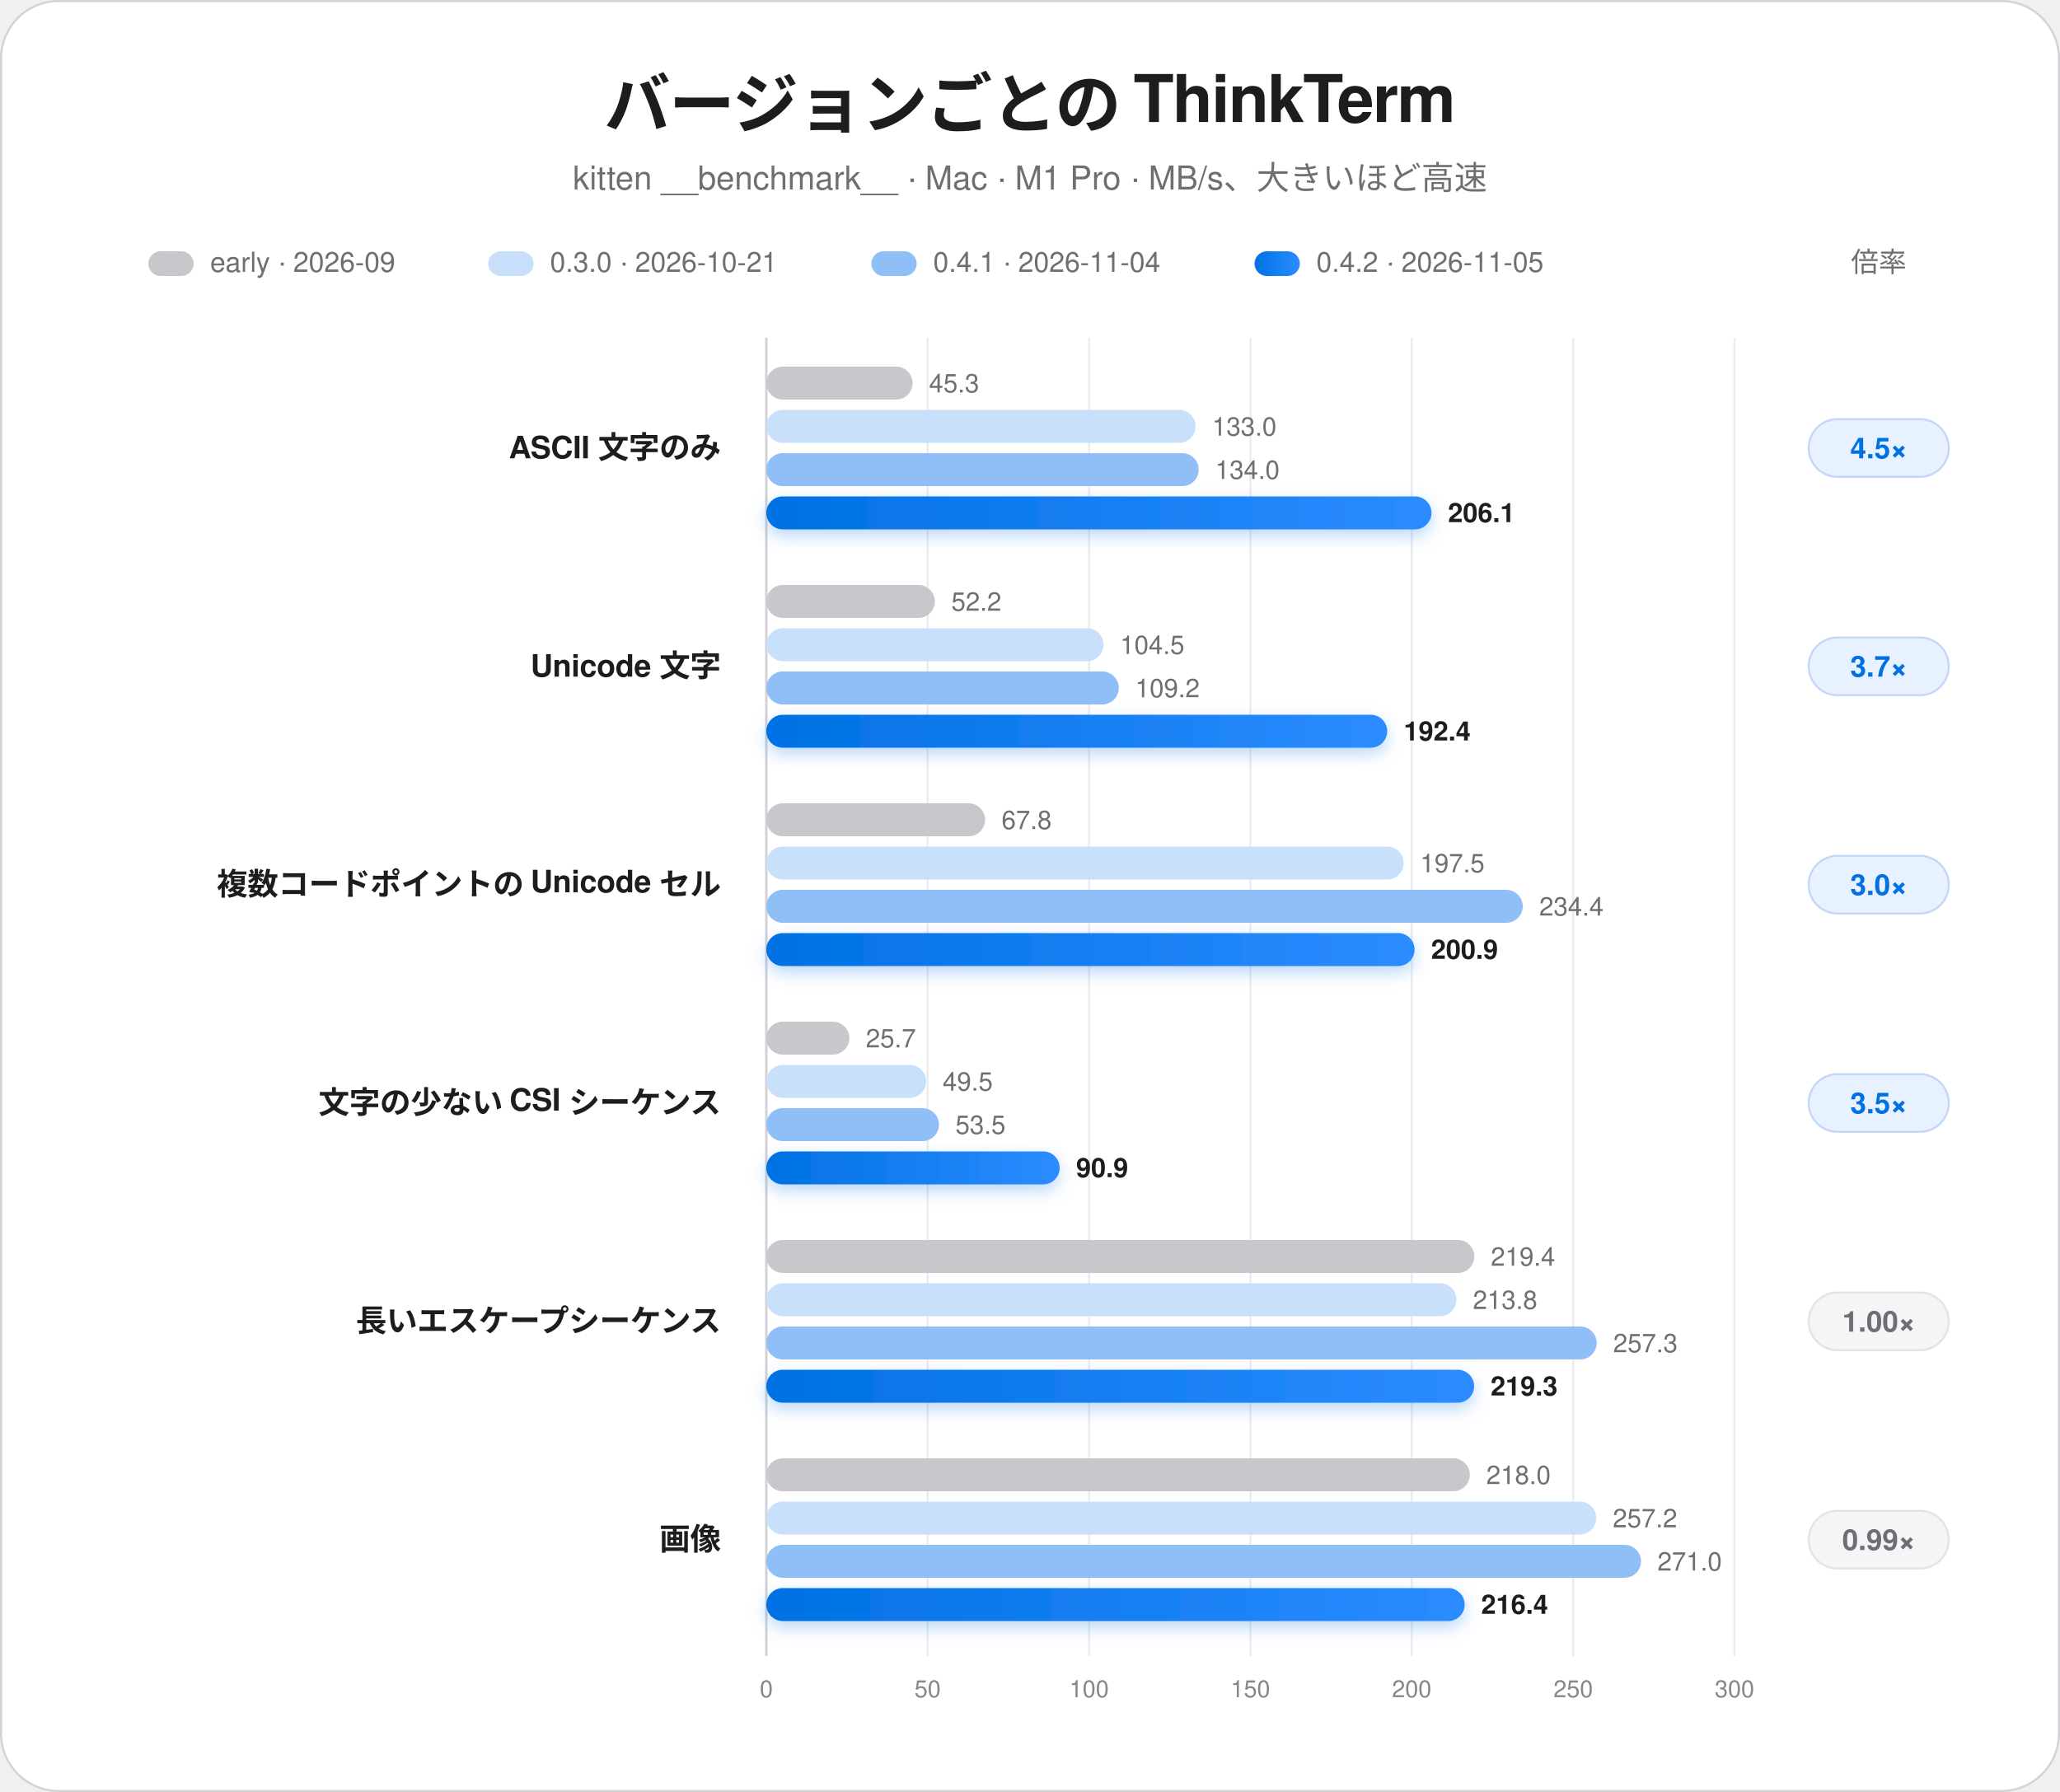
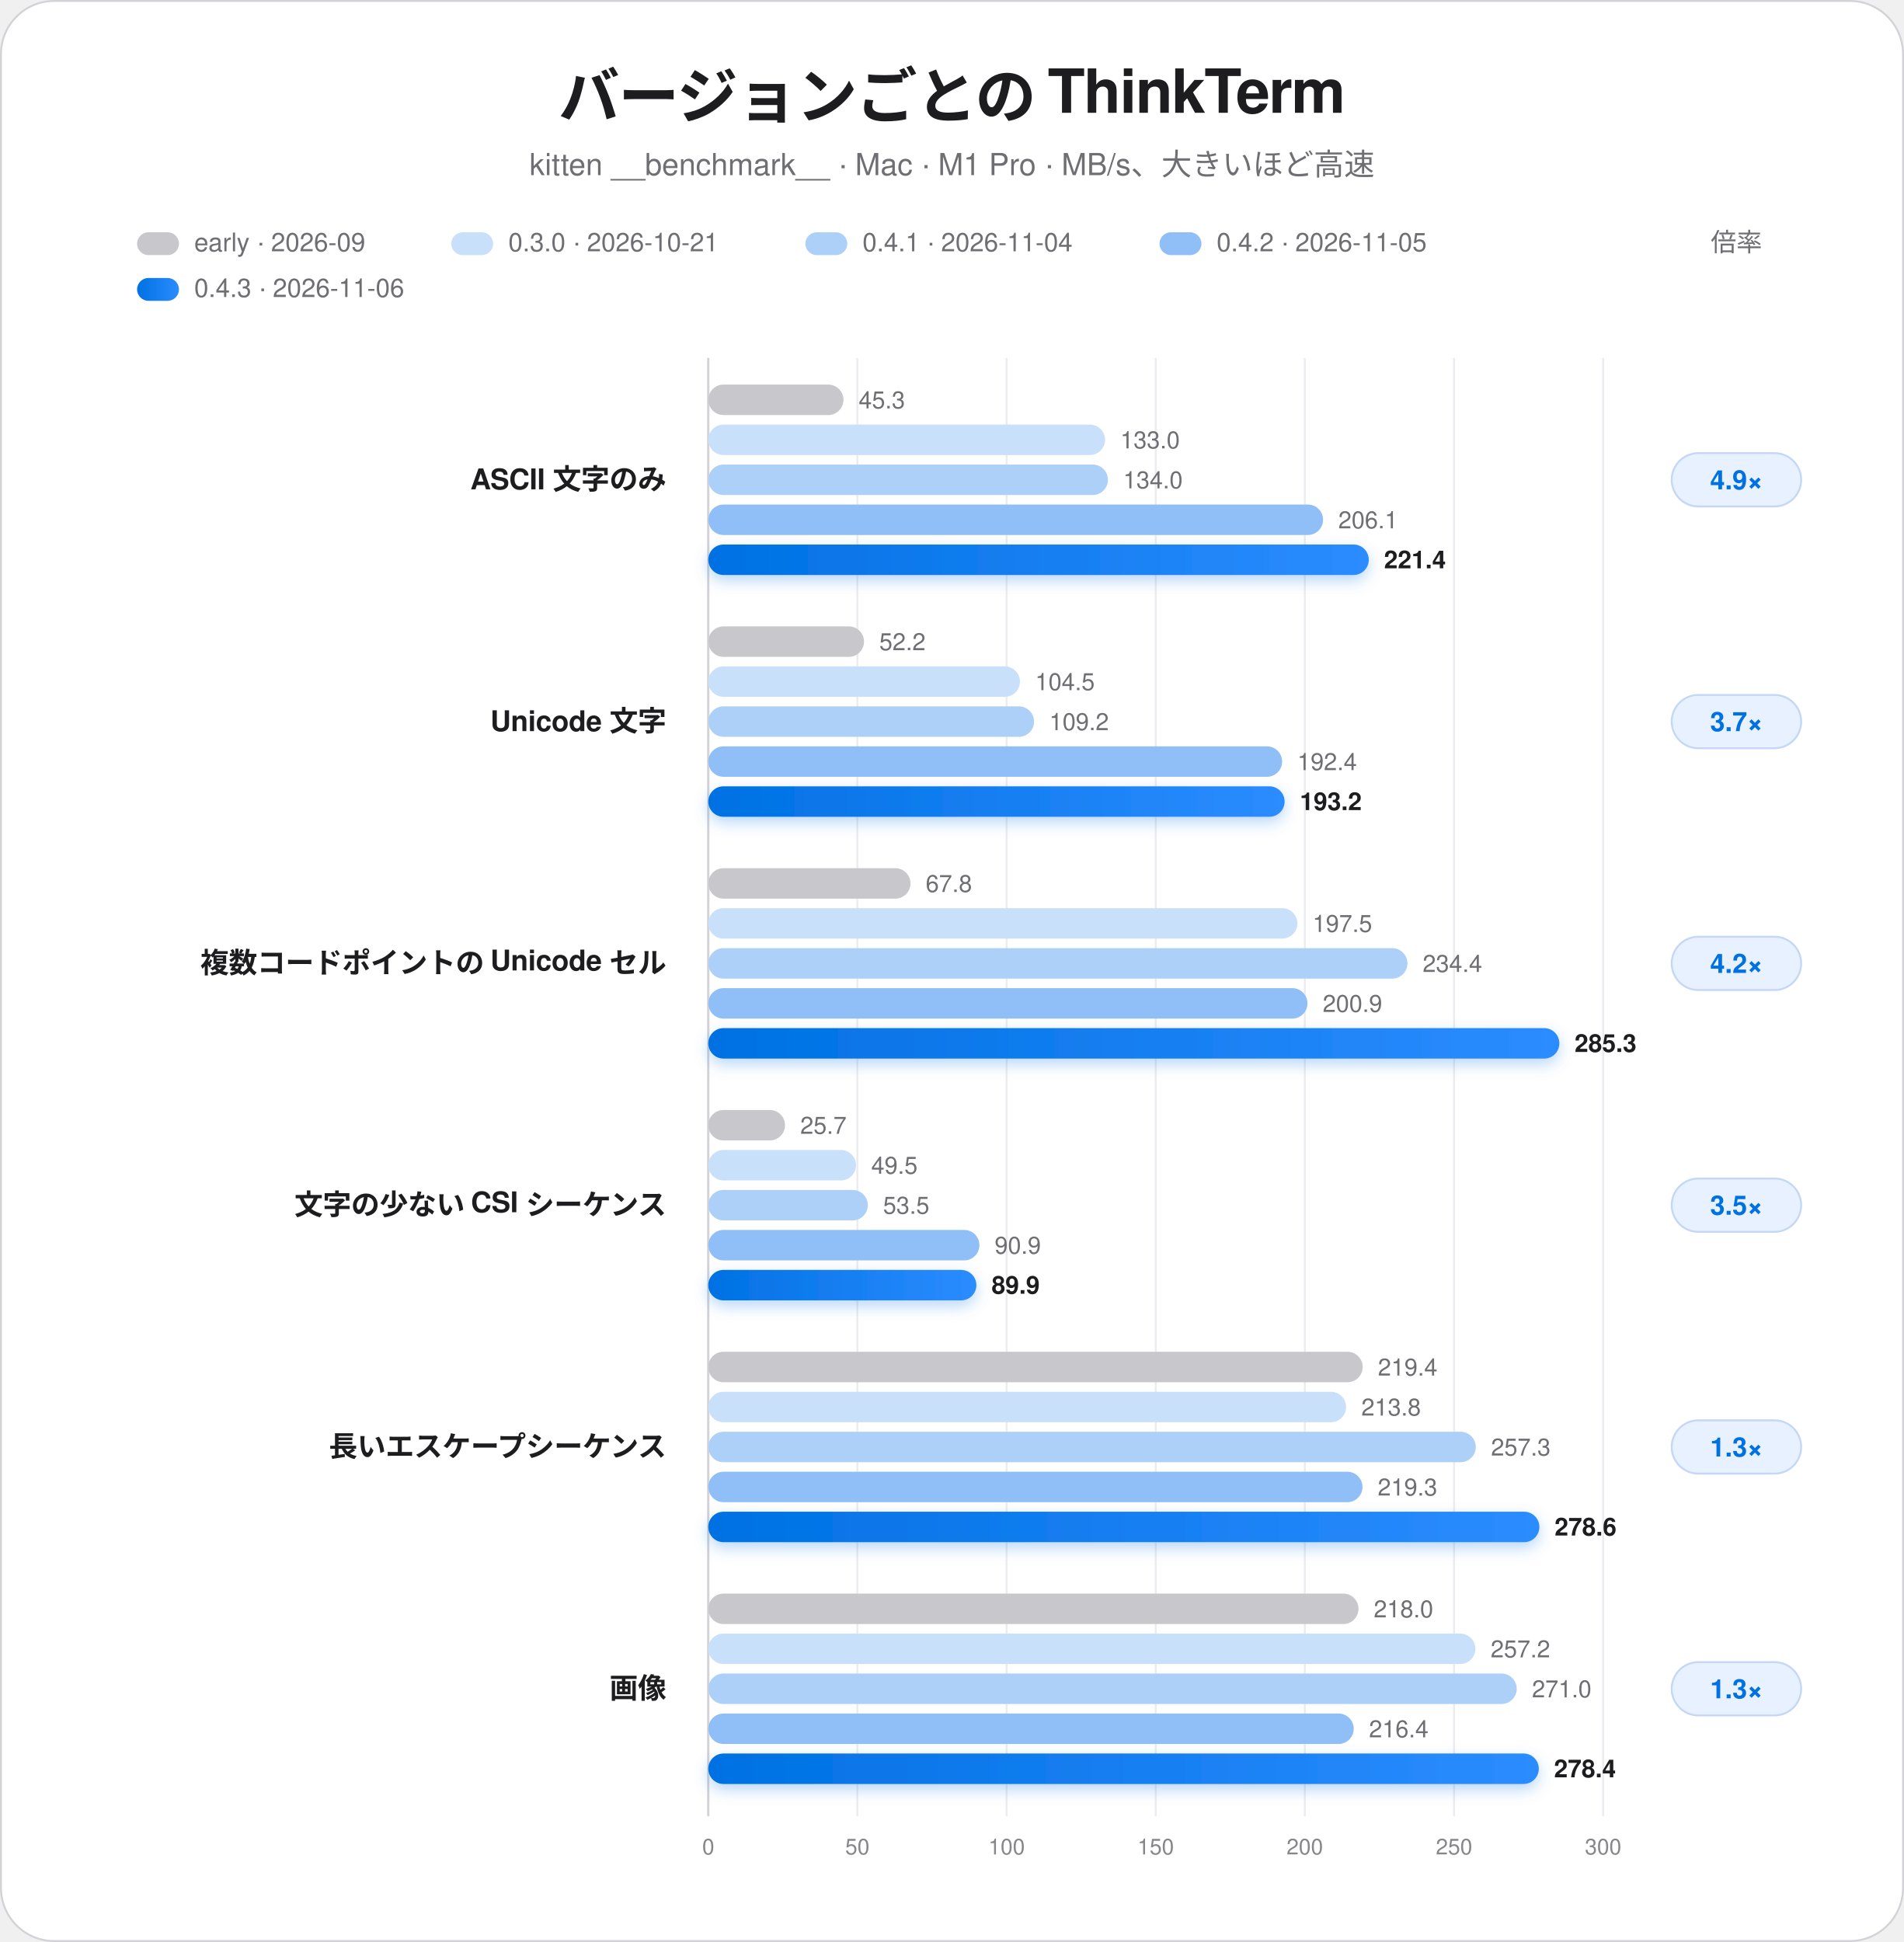
- <svg xmlns="http://www.w3.org/2000/svg" viewBox="0 0 1000 870" width="1000" height="870" role="img" aria-labelledby="t d">
+ <svg xmlns="http://www.w3.org/2000/svg" viewBox="0 0 1000 1020" width="1000" height="1020" role="img" aria-labelledby="t d">
  <defs>
    <linearGradient id="ours" x1="0" y1="0" x2="1" y2="0">
      <stop offset="0" stop-color="#0071e3" />
      <stop offset="1" stop-color="#2b8cff" />
    </linearGradient>
    <filter id="glow" x="-10%" y="-80%" width="120%" height="300%">
      <feDropShadow dx="0" dy="3" stdDeviation="4" flood-color="#0071e3" flood-opacity="0.28" />
    </filter>
  </defs>
  <style>
text { font-family: -apple-system, BlinkMacSystemFont, 'SF Pro Display', 'SF Pro Text', 'Segoe UI', 'Helvetica Neue', Helvetica, Arial, 'Hiragino Sans', 'Hiragino Kaku Gothic ProN', 'Yu Gothic', 'Meiryo', 'Noto Sans CJK JP', sans-serif; fill: #1d1d1f; }
.headline { font-size: 32px; font-weight: 700; letter-spacing: -0.6px; }
.subhead { font-size: 16px; fill: #6e6e73; }
.label { font-size: 15px; font-weight: 600; letter-spacing: -0.1px; }
.legend { font-size: 13.5px; font-weight: 500; fill: #6e6e73; }
.val-ours { font-size: 13px; font-weight: 700; }
.val-theirs { font-size: 12.5px; font-weight: 500; fill: #6e6e73; }
.tick { font-size: 11.5px; fill: #86868b; }
.caption { font-size: 13px; font-weight: 500; fill: #86868b; }
.grid { stroke: #ececf0; stroke-width: 1; }
.axis { stroke: #d2d2d7; stroke-width: 1.2; }
.ours { fill: url(#ours); }
.ours-bar { fill: url(#ours); filter: url(#glow); }
.theirs { fill: #c7c7cc; }
.mid0 { fill: #c9e0fb; }
- .mid1 { fill: #8fbff6; }
+ .mid1 { fill: #acd0f8; }
+ .mid2 { fill: #8fbff6; }
.win { fill: #e8f1ff; stroke: #c4d7f6; }
.win-t { font-size: 14px; font-weight: 700; fill: #0071e3; }
.even { fill: #f5f5f7; stroke: #e3e3e8; }
.even-t { font-size: 14px; font-weight: 700; fill: #6e6e73; }
</style>
-   <rect x="0.5" y="0.5" width="999" height="869" rx="28" fill="#ffffff" stroke="#d2d2d7" />
+   <rect x="0.5" y="0.5" width="999" height="1019" rx="28" fill="#ffffff" stroke="#d2d2d7" />
  <text x="500" y="62" class="headline" text-anchor="middle">バージョンごとの ThinkTerm</text>
  <text x="500" y="92" class="subhead" text-anchor="middle">kitten __benchmark__ · Mac · M1 Pro · MB/s、大きいほど高速</text>
  <rect x="72" y="122" width="22" height="12" rx="6" class="theirs" />
  <text x="102" y="132" class="legend">early · 2026-09</text>
  <rect x="237" y="122" width="22" height="12" rx="6" class="mid0" />
  <text x="267" y="132" class="legend">0.3.0 · 2026-10-21</text>
  <rect x="423" y="122" width="22" height="12" rx="6" class="mid1" />
  <text x="453" y="132" class="legend">0.4.1 · 2026-11-04</text>
-   <rect x="609" y="122" width="22" height="12" rx="6" class="ours" />
+   <rect x="609" y="122" width="22" height="12" rx="6" class="mid2" />
  <text x="639" y="132" class="legend">0.4.2 · 2026-11-05</text>
+   <rect x="72" y="146" width="22" height="12" rx="6" class="ours" />
+   <text x="102" y="156" class="legend">0.4.3 · 2026-11-06</text>
  <text x="912" y="132" class="legend" text-anchor="middle">倍率</text>
-   <line x1="450.3" y1="164" x2="450.3" y2="804" class="grid" />
-   <text x="450.3" y="824" class="tick" text-anchor="middle">50</text>
-   <line x1="528.7" y1="164" x2="528.7" y2="804" class="grid" />
-   <text x="528.7" y="824" class="tick" text-anchor="middle">100</text>
-   <line x1="607.0" y1="164" x2="607.0" y2="804" class="grid" />
-   <text x="607.0" y="824" class="tick" text-anchor="middle">150</text>
-   <line x1="685.3" y1="164" x2="685.3" y2="804" class="grid" />
-   <text x="685.3" y="824" class="tick" text-anchor="middle">200</text>
-   <line x1="763.7" y1="164" x2="763.7" y2="804" class="grid" />
-   <text x="763.7" y="824" class="tick" text-anchor="middle">250</text>
-   <line x1="842.0" y1="164" x2="842.0" y2="804" class="grid" />
-   <text x="842.0" y="824" class="tick" text-anchor="middle">300</text>
-   <line x1="372" y1="164" x2="372" y2="804" class="axis" />
-   <text x="372" y="824" class="tick" text-anchor="middle">0</text>
-   <text x="350" y="222.5" class="label" text-anchor="end">ASCII 文字のみ</text>
-   <rect x="372" y="178" width="71.0" height="16" rx="8.0" class="theirs" />
-   <text x="451.0" y="190.5" class="val-theirs">45.3</text>
-   <rect x="372" y="199" width="208.4" height="16" rx="8.0" class="mid0" />
-   <text x="588.4" y="211.5" class="val-theirs">133.0</text>
-   <rect x="372" y="220" width="209.9" height="16" rx="8.0" class="mid1" />
-   <text x="589.9" y="232.5" class="val-theirs">134.0</text>
-   <rect x="372" y="241" width="322.9" height="16" rx="8.0" class="ours-bar" />
-   <text x="702.9" y="253.5" class="val-ours">206.1</text>
-   <rect x="878" y="203.5" width="68" height="28" rx="14" class="win" />
-   <text x="912" y="222.5" class="win-t" text-anchor="middle">4.5×</text>
-   <text x="350" y="328.5" class="label" text-anchor="end">Unicode 文字</text>
-   <rect x="372" y="284" width="81.8" height="16" rx="8.0" class="theirs" />
-   <text x="461.8" y="296.5" class="val-theirs">52.2</text>
-   <rect x="372" y="305" width="163.7" height="16" rx="8.0" class="mid0" />
-   <text x="543.7" y="317.5" class="val-theirs">104.5</text>
-   <rect x="372" y="326" width="171.1" height="16" rx="8.0" class="mid1" />
-   <text x="551.1" y="338.5" class="val-theirs">109.2</text>
-   <rect x="372" y="347" width="301.4" height="16" rx="8.0" class="ours-bar" />
-   <text x="681.4" y="359.5" class="val-ours">192.4</text>
-   <rect x="878" y="309.5" width="68" height="28" rx="14" class="win" />
-   <text x="912" y="328.5" class="win-t" text-anchor="middle">3.7×</text>
-   <text x="350" y="434.5" class="label" text-anchor="end">複数コードポイントの Unicode セル</text>
-   <rect x="372" y="390" width="106.2" height="16" rx="8.0" class="theirs" />
-   <text x="486.2" y="402.5" class="val-theirs">67.8</text>
-   <rect x="372" y="411" width="309.4" height="16" rx="8.0" class="mid0" />
-   <text x="689.4" y="423.5" class="val-theirs">197.5</text>
-   <rect x="372" y="432" width="367.2" height="16" rx="8.0" class="mid1" />
-   <text x="747.2" y="444.5" class="val-theirs">234.4</text>
-   <rect x="372" y="453" width="314.7" height="16" rx="8.0" class="ours-bar" />
-   <text x="694.7" y="465.5" class="val-ours">200.9</text>
-   <rect x="878" y="415.5" width="68" height="28" rx="14" class="win" />
-   <text x="912" y="434.5" class="win-t" text-anchor="middle">3.0×</text>
-   <text x="350" y="540.5" class="label" text-anchor="end">文字の少ない CSI シーケンス</text>
-   <rect x="372" y="496" width="40.3" height="16" rx="8.0" class="theirs" />
-   <text x="420.3" y="508.5" class="val-theirs">25.7</text>
-   <rect x="372" y="517" width="77.6" height="16" rx="8.0" class="mid0" />
-   <text x="457.6" y="529.5" class="val-theirs">49.5</text>
-   <rect x="372" y="538" width="83.8" height="16" rx="8.0" class="mid1" />
-   <text x="463.8" y="550.5" class="val-theirs">53.5</text>
-   <rect x="372" y="559" width="142.4" height="16" rx="8.0" class="ours-bar" />
-   <text x="522.4" y="571.5" class="val-ours">90.9</text>
-   <rect x="878" y="521.5" width="68" height="28" rx="14" class="win" />
-   <text x="912" y="540.5" class="win-t" text-anchor="middle">3.5×</text>
-   <text x="350" y="646.5" class="label" text-anchor="end">長いエスケープシーケンス</text>
-   <rect x="372" y="602" width="343.7" height="16" rx="8.0" class="theirs" />
-   <text x="723.7" y="614.5" class="val-theirs">219.4</text>
-   <rect x="372" y="623" width="335.0" height="16" rx="8.0" class="mid0" />
-   <text x="715.0" y="635.5" class="val-theirs">213.8</text>
-   <rect x="372" y="644" width="403.1" height="16" rx="8.0" class="mid1" />
-   <text x="783.1" y="656.5" class="val-theirs">257.3</text>
-   <rect x="372" y="665" width="343.6" height="16" rx="8.0" class="ours-bar" />
-   <text x="723.6" y="677.5" class="val-ours">219.3</text>
-   <rect x="878" y="627.5" width="68" height="28" rx="14" class="even" />
-   <text x="912" y="646.5" class="even-t" text-anchor="middle">1.00×</text>
-   <text x="350" y="752.5" class="label" text-anchor="end">画像</text>
-   <rect x="372" y="708" width="341.5" height="16" rx="8.0" class="theirs" />
-   <text x="721.5" y="720.5" class="val-theirs">218.0</text>
-   <rect x="372" y="729" width="402.9" height="16" rx="8.0" class="mid0" />
-   <text x="782.9" y="741.5" class="val-theirs">257.2</text>
-   <rect x="372" y="750" width="424.6" height="16" rx="8.0" class="mid1" />
-   <text x="804.6" y="762.5" class="val-theirs">271.0</text>
-   <rect x="372" y="771" width="339.0" height="16" rx="8.0" class="ours-bar" />
-   <text x="719.0" y="783.5" class="val-ours">216.4</text>
-   <rect x="878" y="733.5" width="68" height="28" rx="14" class="even" />
-   <text x="912" y="752.5" class="even-t" text-anchor="middle">0.99×</text>
+   <line x1="450.3" y1="188" x2="450.3" y2="954" class="grid" />
+   <text x="450.3" y="974" class="tick" text-anchor="middle">50</text>
+   <line x1="528.7" y1="188" x2="528.7" y2="954" class="grid" />
+   <text x="528.7" y="974" class="tick" text-anchor="middle">100</text>
+   <line x1="607.0" y1="188" x2="607.0" y2="954" class="grid" />
+   <text x="607.0" y="974" class="tick" text-anchor="middle">150</text>
+   <line x1="685.3" y1="188" x2="685.3" y2="954" class="grid" />
+   <text x="685.3" y="974" class="tick" text-anchor="middle">200</text>
+   <line x1="763.7" y1="188" x2="763.7" y2="954" class="grid" />
+   <text x="763.7" y="974" class="tick" text-anchor="middle">250</text>
+   <line x1="842.0" y1="188" x2="842.0" y2="954" class="grid" />
+   <text x="842.0" y="974" class="tick" text-anchor="middle">300</text>
+   <line x1="372" y1="188" x2="372" y2="954" class="axis" />
+   <text x="372" y="974" class="tick" text-anchor="middle">0</text>
+   <text x="350" y="257.0" class="label" text-anchor="end">ASCII 文字のみ</text>
+   <rect x="372" y="202" width="71.0" height="16" rx="8.0" class="theirs" />
+   <text x="451.0" y="214.5" class="val-theirs">45.3</text>
+   <rect x="372" y="223" width="208.4" height="16" rx="8.0" class="mid0" />
+   <text x="588.4" y="235.5" class="val-theirs">133.0</text>
+   <rect x="372" y="244" width="209.9" height="16" rx="8.0" class="mid1" />
+   <text x="589.9" y="256.5" class="val-theirs">134.0</text>
+   <rect x="372" y="265" width="322.9" height="16" rx="8.0" class="mid2" />
+   <text x="702.9" y="277.5" class="val-theirs">206.1</text>
+   <rect x="372" y="286" width="346.9" height="16" rx="8.0" class="ours-bar" />
+   <text x="726.9" y="298.5" class="val-ours">221.4</text>
+   <rect x="878" y="238.0" width="68" height="28" rx="14" class="win" />
+   <text x="912" y="257.0" class="win-t" text-anchor="middle">4.9×</text>
+   <text x="350" y="384.0" class="label" text-anchor="end">Unicode 文字</text>
+   <rect x="372" y="329" width="81.8" height="16" rx="8.0" class="theirs" />
+   <text x="461.8" y="341.5" class="val-theirs">52.2</text>
+   <rect x="372" y="350" width="163.7" height="16" rx="8.0" class="mid0" />
+   <text x="543.7" y="362.5" class="val-theirs">104.5</text>
+   <rect x="372" y="371" width="171.1" height="16" rx="8.0" class="mid1" />
+   <text x="551.1" y="383.5" class="val-theirs">109.2</text>
+   <rect x="372" y="392" width="301.4" height="16" rx="8.0" class="mid2" />
+   <text x="681.4" y="404.5" class="val-theirs">192.4</text>
+   <rect x="372" y="413" width="302.7" height="16" rx="8.0" class="ours-bar" />
+   <text x="682.7" y="425.5" class="val-ours">193.2</text>
+   <rect x="878" y="365.0" width="68" height="28" rx="14" class="win" />
+   <text x="912" y="384.0" class="win-t" text-anchor="middle">3.7×</text>
+   <text x="350" y="511.0" class="label" text-anchor="end">複数コードポイントの Unicode セル</text>
+   <rect x="372" y="456" width="106.2" height="16" rx="8.0" class="theirs" />
+   <text x="486.2" y="468.5" class="val-theirs">67.8</text>
+   <rect x="372" y="477" width="309.4" height="16" rx="8.0" class="mid0" />
+   <text x="689.4" y="489.5" class="val-theirs">197.5</text>
+   <rect x="372" y="498" width="367.2" height="16" rx="8.0" class="mid1" />
+   <text x="747.2" y="510.5" class="val-theirs">234.4</text>
+   <rect x="372" y="519" width="314.7" height="16" rx="8.0" class="mid2" />
+   <text x="694.7" y="531.5" class="val-theirs">200.9</text>
+   <rect x="372" y="540" width="447.0" height="16" rx="8.0" class="ours-bar" />
+   <text x="827.0" y="552.5" class="val-ours">285.3</text>
+   <rect x="878" y="492.0" width="68" height="28" rx="14" class="win" />
+   <text x="912" y="511.0" class="win-t" text-anchor="middle">4.2×</text>
+   <text x="350" y="638.0" class="label" text-anchor="end">文字の少ない CSI シーケンス</text>
+   <rect x="372" y="583" width="40.3" height="16" rx="8.0" class="theirs" />
+   <text x="420.3" y="595.5" class="val-theirs">25.7</text>
+   <rect x="372" y="604" width="77.6" height="16" rx="8.0" class="mid0" />
+   <text x="457.6" y="616.5" class="val-theirs">49.5</text>
+   <rect x="372" y="625" width="83.8" height="16" rx="8.0" class="mid1" />
+   <text x="463.8" y="637.5" class="val-theirs">53.5</text>
+   <rect x="372" y="646" width="142.4" height="16" rx="8.0" class="mid2" />
+   <text x="522.4" y="658.5" class="val-theirs">90.9</text>
+   <rect x="372" y="667" width="140.8" height="16" rx="8.0" class="ours-bar" />
+   <text x="520.8" y="679.5" class="val-ours">89.9</text>
+   <rect x="878" y="619.0" width="68" height="28" rx="14" class="win" />
+   <text x="912" y="638.0" class="win-t" text-anchor="middle">3.5×</text>
+   <text x="350" y="765.0" class="label" text-anchor="end">長いエスケープシーケンス</text>
+   <rect x="372" y="710" width="343.7" height="16" rx="8.0" class="theirs" />
+   <text x="723.7" y="722.5" class="val-theirs">219.4</text>
+   <rect x="372" y="731" width="335.0" height="16" rx="8.0" class="mid0" />
+   <text x="715.0" y="743.5" class="val-theirs">213.8</text>
+   <rect x="372" y="752" width="403.1" height="16" rx="8.0" class="mid1" />
+   <text x="783.1" y="764.5" class="val-theirs">257.3</text>
+   <rect x="372" y="773" width="343.6" height="16" rx="8.0" class="mid2" />
+   <text x="723.6" y="785.5" class="val-theirs">219.3</text>
+   <rect x="372" y="794" width="436.5" height="16" rx="8.0" class="ours-bar" />
+   <text x="816.5" y="806.5" class="val-ours">278.6</text>
+   <rect x="878" y="746.0" width="68" height="28" rx="14" class="win" />
+   <text x="912" y="765.0" class="win-t" text-anchor="middle">1.3×</text>
+   <text x="350" y="892.0" class="label" text-anchor="end">画像</text>
+   <rect x="372" y="837" width="341.5" height="16" rx="8.0" class="theirs" />
+   <text x="721.5" y="849.5" class="val-theirs">218.0</text>
+   <rect x="372" y="858" width="402.9" height="16" rx="8.0" class="mid0" />
+   <text x="782.9" y="870.5" class="val-theirs">257.2</text>
+   <rect x="372" y="879" width="424.6" height="16" rx="8.0" class="mid1" />
+   <text x="804.6" y="891.5" class="val-theirs">271.0</text>
+   <rect x="372" y="900" width="339.0" height="16" rx="8.0" class="mid2" />
+   <text x="719.0" y="912.5" class="val-theirs">216.4</text>
+   <rect x="372" y="921" width="436.2" height="16" rx="8.0" class="ours-bar" />
+   <text x="816.2" y="933.5" class="val-ours">278.4</text>
+   <rect x="878" y="873.0" width="68" height="28" rx="14" class="win" />
+   <text x="912" y="892.0" class="win-t" text-anchor="middle">1.3×</text>
</svg>
